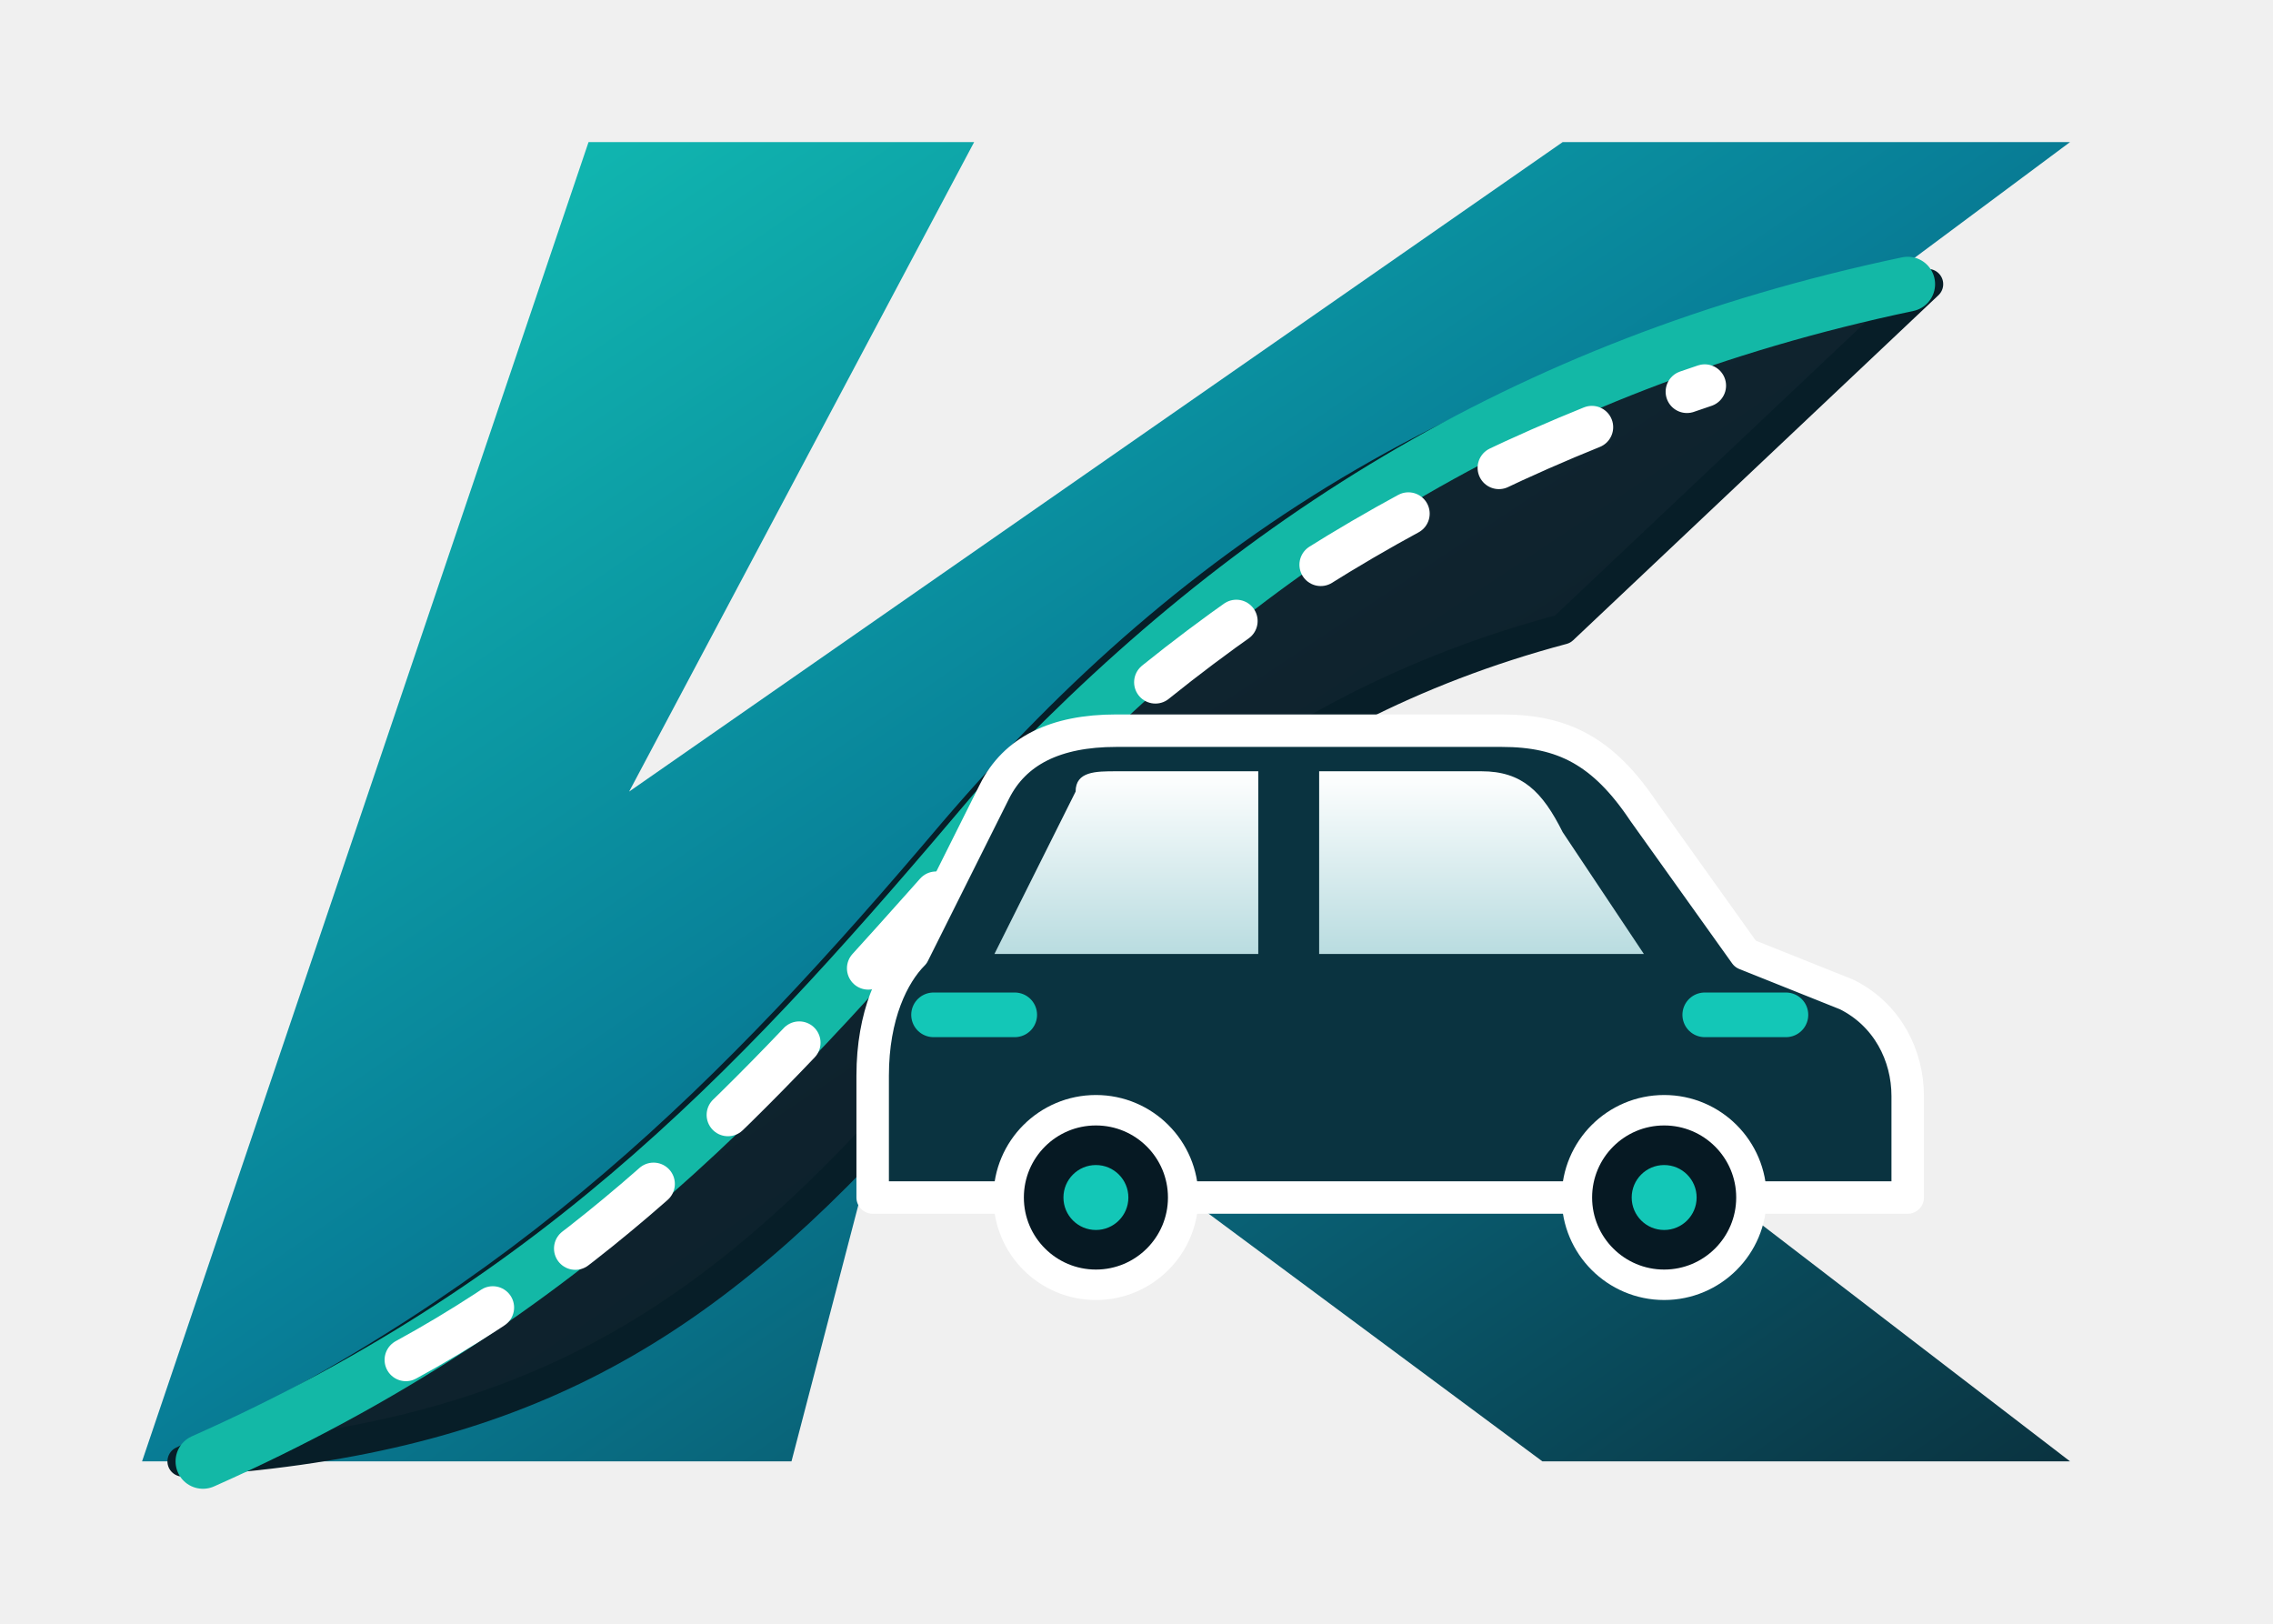
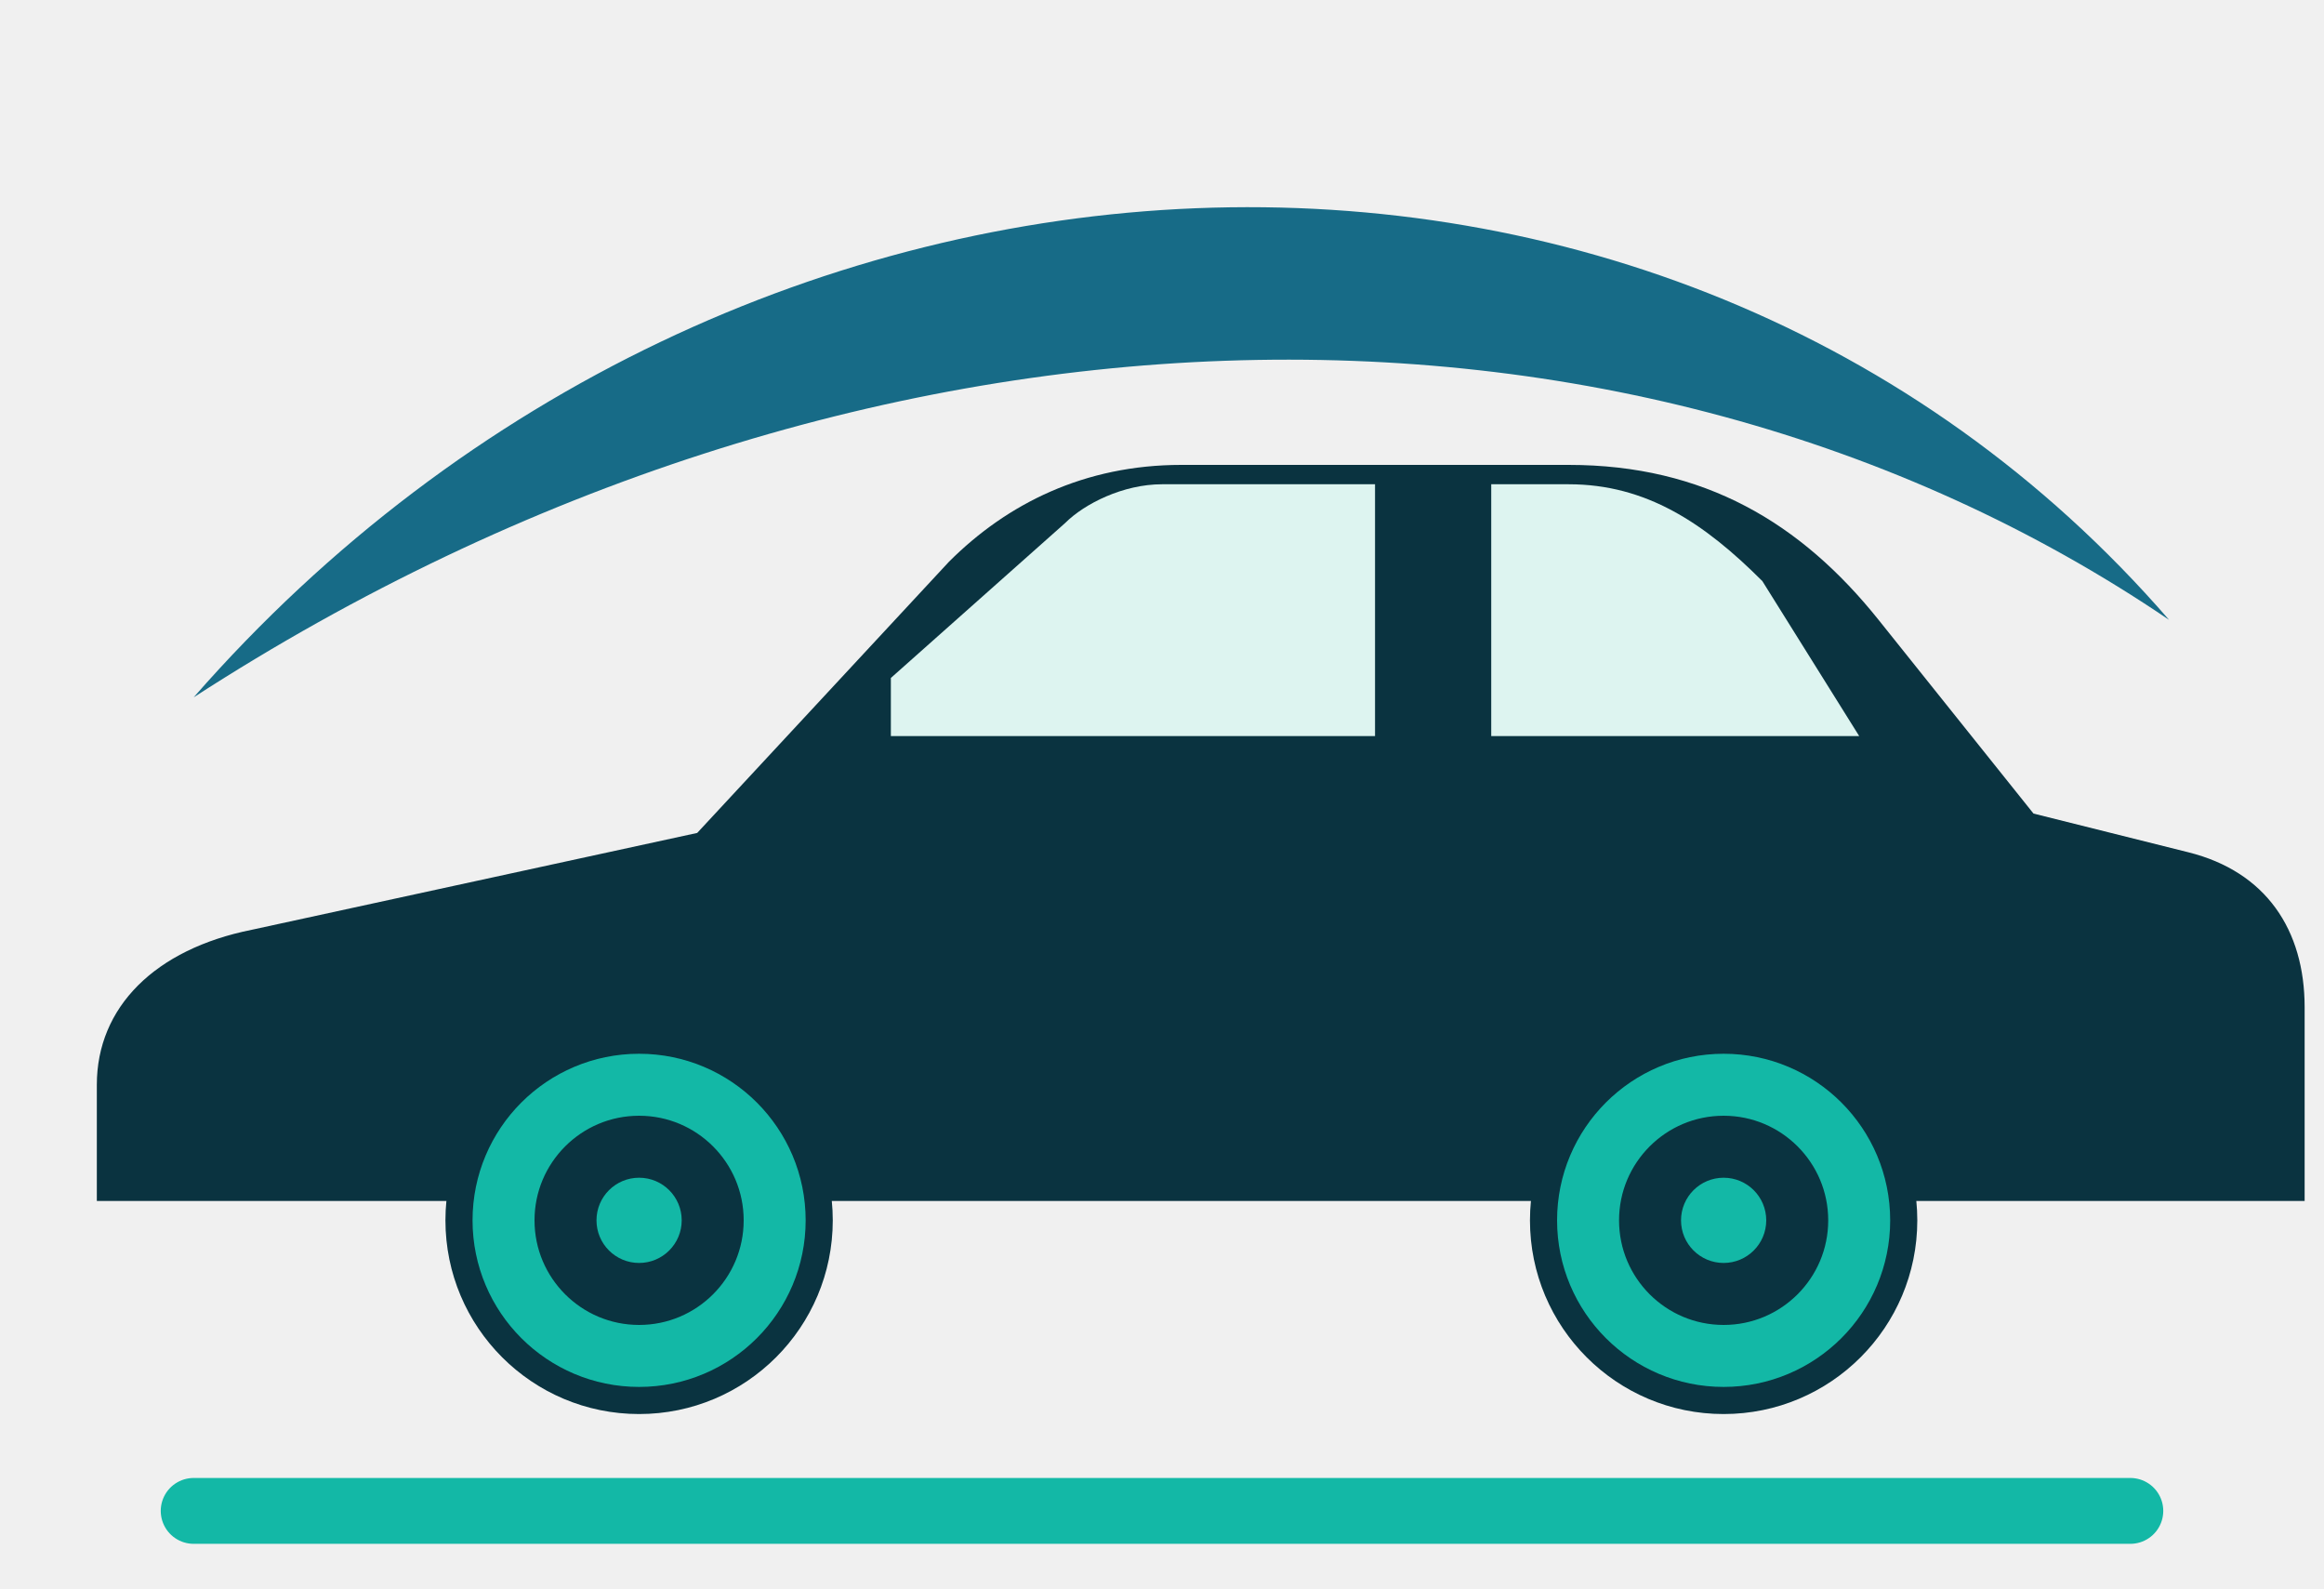
- <svg xmlns="http://www.w3.org/2000/svg" viewBox="0 0 112 80" role="img" aria-labelledby="title desc">
-   <defs>
-     <linearGradient id="kTeal" x1="0" y1="0" x2="1" y2="1">
-       <stop offset="0" stop-color="#13C7B7" />
-       <stop offset=".48" stop-color="#087F98" />
-       <stop offset="1" stop-color="#0A3340" />
-     </linearGradient>
-     <linearGradient id="road" x1="0" y1="0" x2="1" y2="1">
-       <stop offset="0" stop-color="#172D39" />
-       <stop offset="1" stop-color="#061923" />
-     </linearGradient>
-     <linearGradient id="carBody" x1="0" y1="0" x2="0" y2="1">
-       <stop offset="0" stop-color="#FFFFFF" />
-       <stop offset="1" stop-color="#B9DCE0" />
-     </linearGradient>
-   </defs>
-   <path d="M7 72 29 7h19L31 39 77 7h25L59 39l43 33H76L45 49 39 72Z" fill="url(#kTeal)" />
-   <path d="M9 72c17-8 27-18 38-31 12-14 26-23 48-27L77 31C62 35 53 44 44 55 34 66 25 71 9 72Z" fill="url(#road)" stroke="#071E28" stroke-width="1.5" stroke-linejoin="round" />
-   <path d="M10 72c18-8 28-19 39-32 12-13 26-22 45-26" fill="none" stroke="#13B8A6" stroke-width="2.7" stroke-linecap="round" />
-   <path d="M20 67c11-6 19-15 27-24 10-11 22-19 37-24" fill="none" stroke="#FFFFFF" stroke-width="2.1" stroke-linecap="round" stroke-dasharray="5 5" />
-   <g transform="translate(43 31)">
-     <path d="M2 16 6 8c1-2 3-3 6-3h19c3 0 5 1 7 4l5 7 5 2c2 1 3 3 3 5v5H0v-6c0-3 1-5 2-6Z" fill="#0A3340" stroke="#FFFFFF" stroke-width="1.6" stroke-linejoin="round" />
-     <path d="m10 8-4 8h13V7h-7c-1 0-2 0-2 1Zm12-1v9h16l-4-6c-1-2-2-3-4-3Z" fill="url(#carBody)" />
-     <path d="M3 19h4m34 0h4" stroke="#13C7B7" stroke-width="2.2" stroke-linecap="round" />
-     <circle cx="11" cy="28" r="4.3" fill="#061923" stroke="#FFFFFF" stroke-width="1.5" />
-     <circle cx="39" cy="28" r="4.3" fill="#061923" stroke="#FFFFFF" stroke-width="1.5" />
-     <circle cx="11" cy="28" r="1.6" fill="#13C7B7" />
-     <circle cx="39" cy="28" r="1.6" fill="#13C7B7" />
+ <svg xmlns="http://www.w3.org/2000/svg" viewBox="0 0 120 82" role="img">
+   <g transform="translate(0 0) scale(1.0)">
+     <path d="M10 36C38 4 86 2 112 32C84 13 44 14 10 36Z" fill="#176B87" />
+     <path d="M5 62v-6c0-4 3-7 8-8l23-5 13-14c3-3 7-5 12-5h20c7 0 12 3 16 8l8 10 8 2c4 1 6 4 6 8v10Z" fill="#0A3340" />
+     <path d="M46 35l9-8c1-1 3-2 5-2h11v13H46Z" fill="#DDF4F0" />
+     <path d="M77 25h4c4 0 7 2 10 5l5 8H77Z" fill="#DDF4F0" />
+     <circle cx="33" cy="63" r="10" fill="#0A3340" stroke="#DDF4F0" stroke-width="0" />
+     <circle cx="33" cy="63" r="7" fill="#0A3340" stroke="#13B8A6" stroke-width="3.2" />
+     <circle cx="33" cy="63" r="2.2" fill="#13B8A6" />
+     <circle cx="89" cy="63" r="10" fill="#0A3340" />
+     <circle cx="89" cy="63" r="7" fill="#0A3340" stroke="#13B8A6" stroke-width="3.2" />
+     <circle cx="89" cy="63" r="2.2" fill="#13B8A6" />
+     <path d="M10 78h100" stroke="#13B8A6" stroke-width="3.4" stroke-linecap="round" />
  </g>
</svg>
